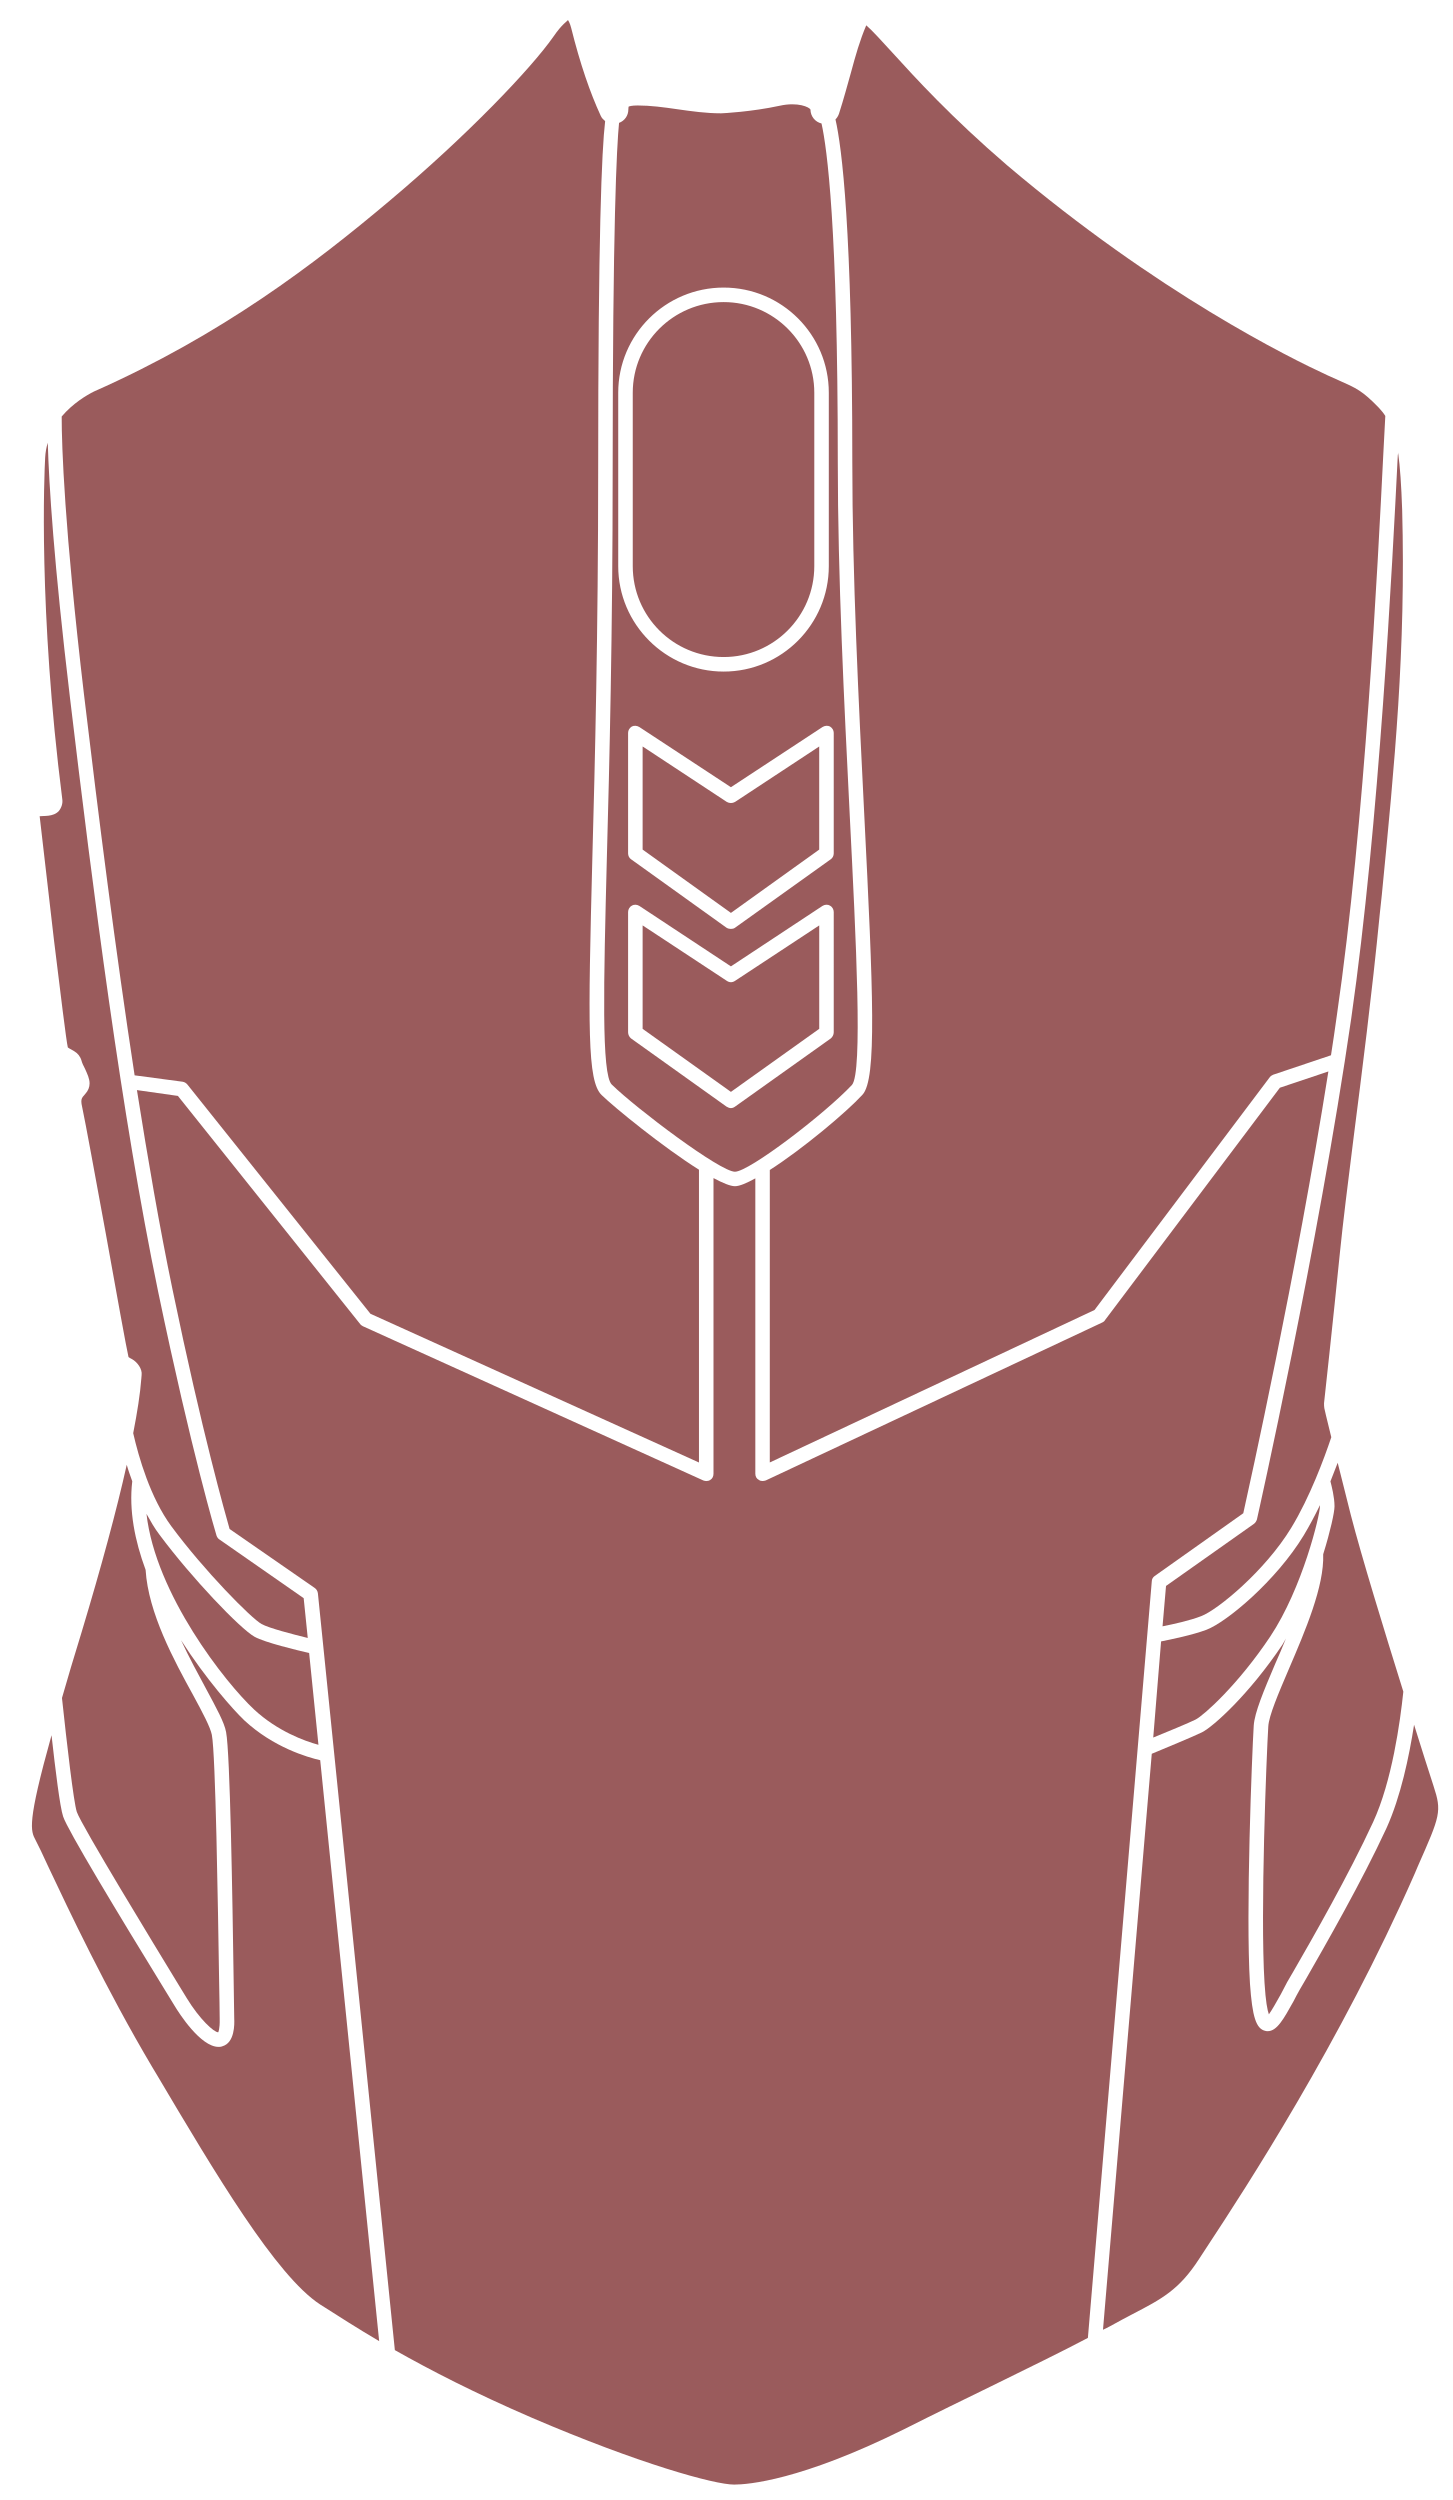
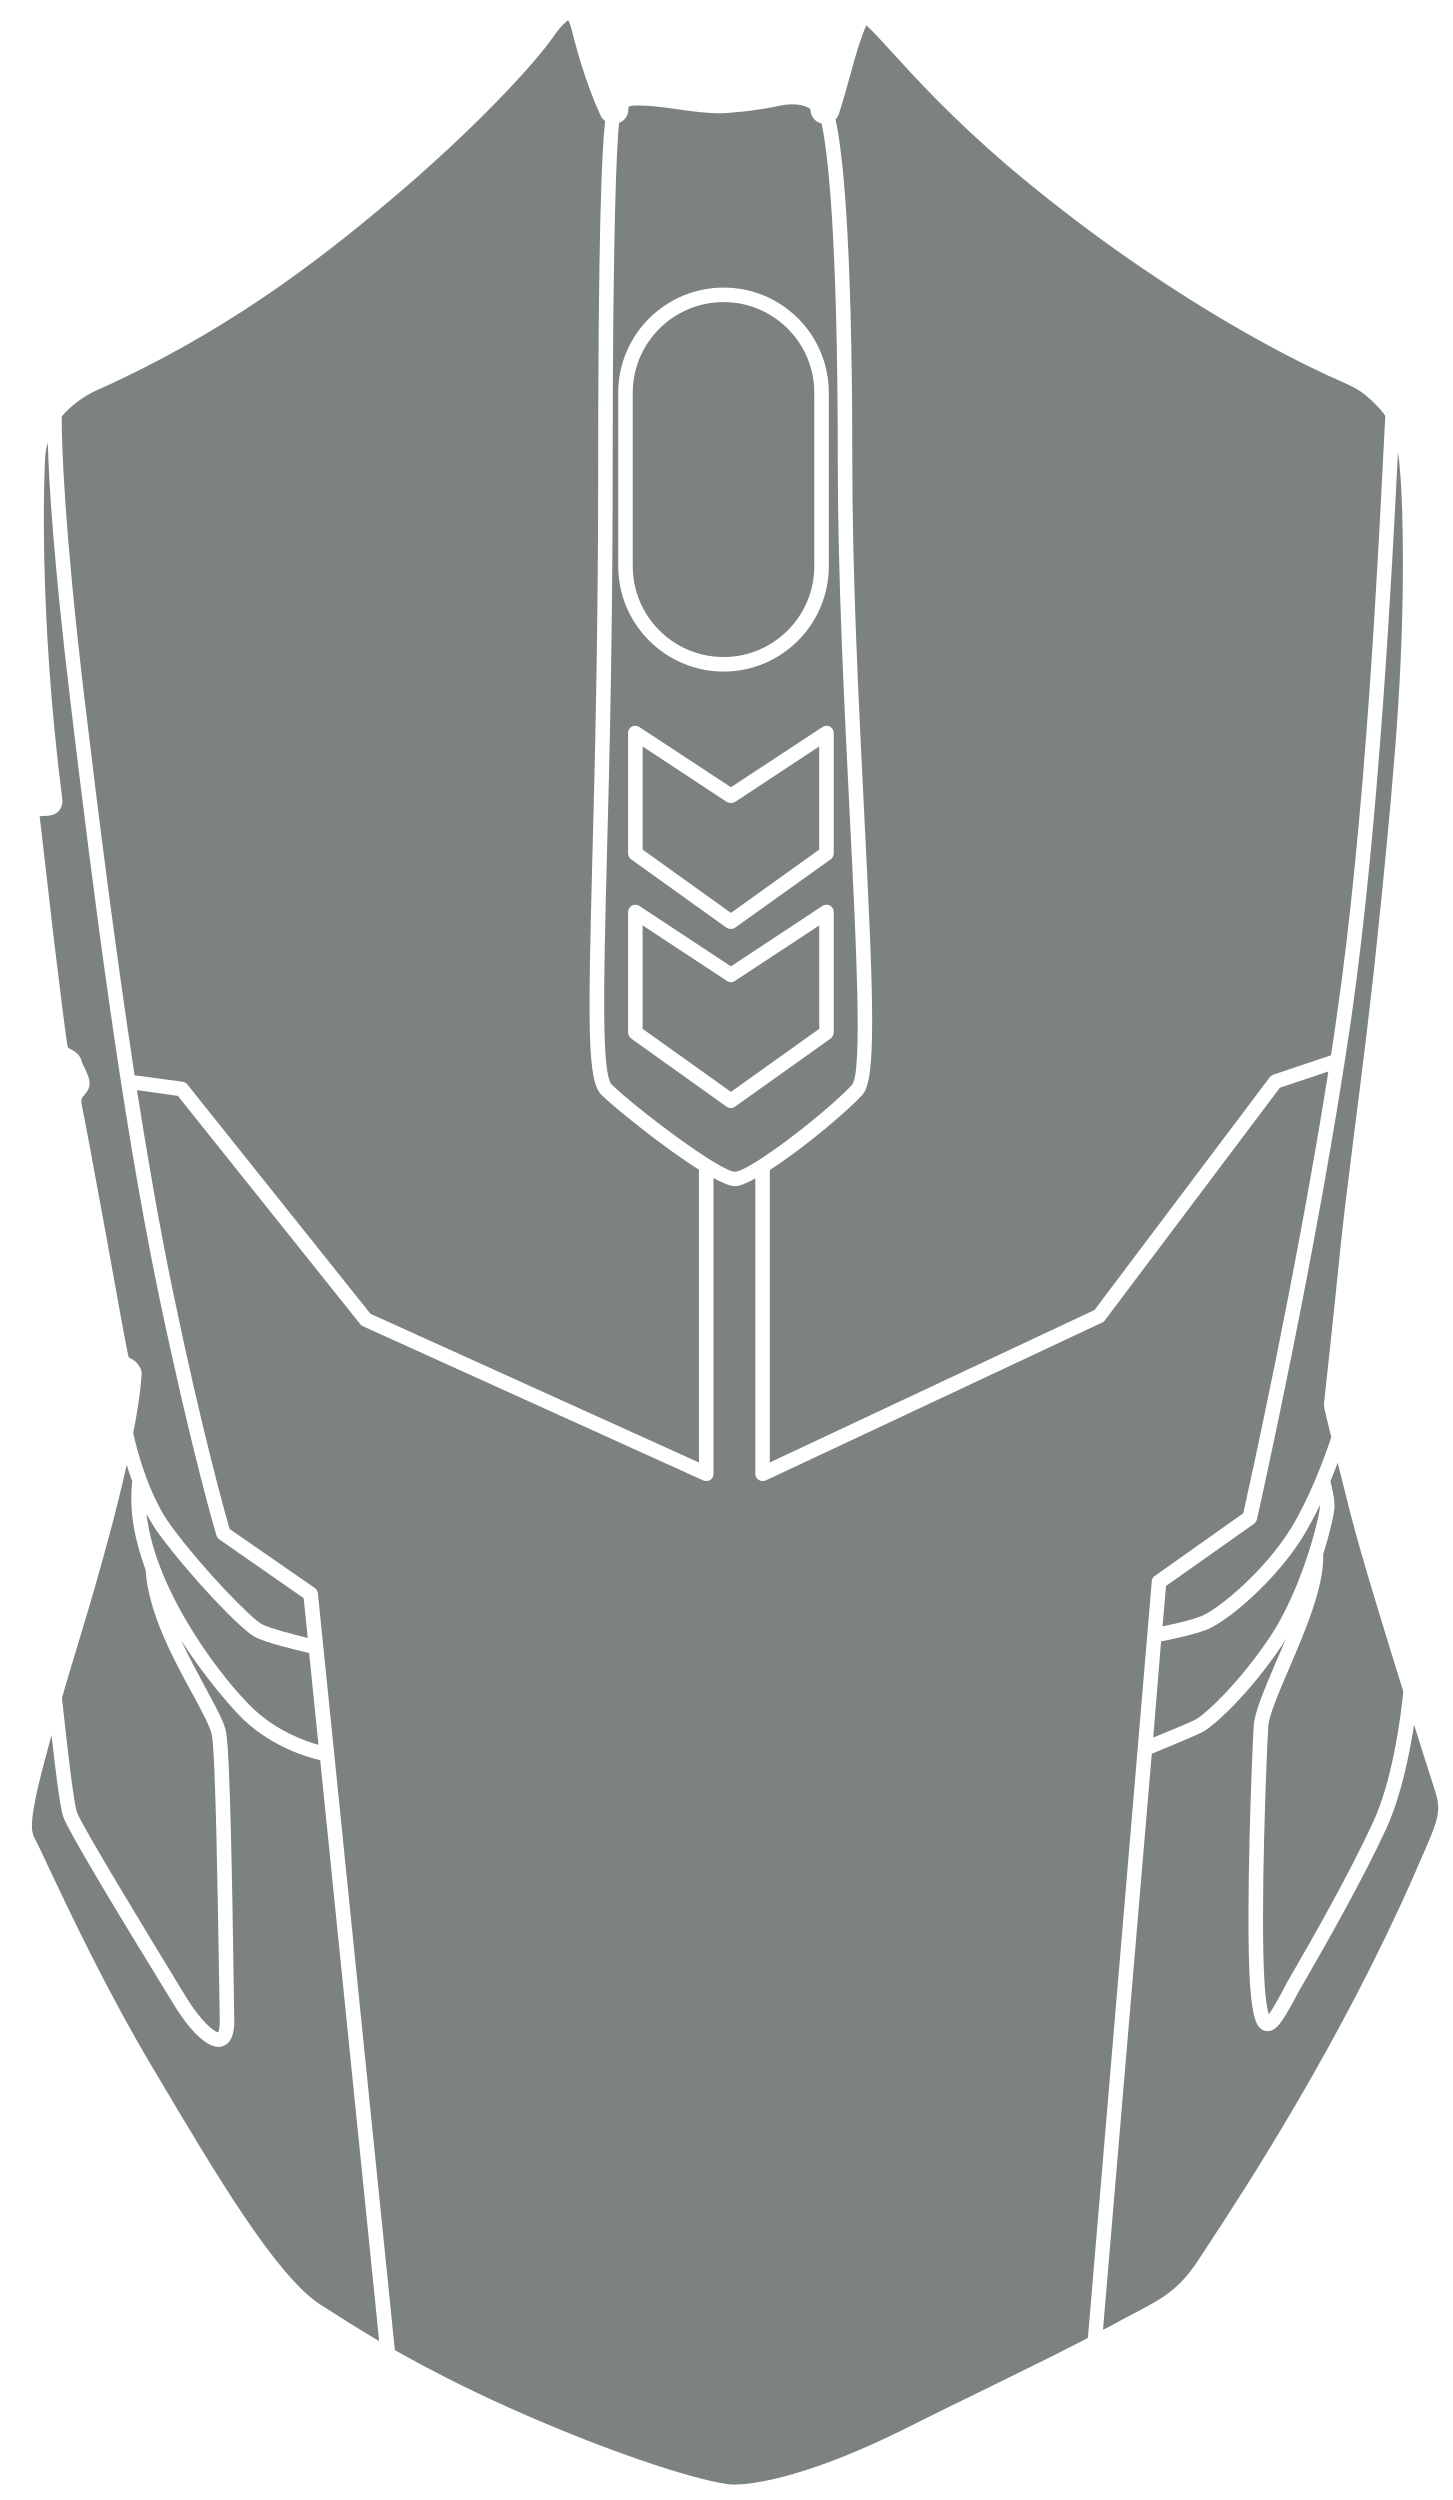
- <svg xmlns="http://www.w3.org/2000/svg" width="280pt" height="482pt" version="1.1" viewBox="0 0 280 482" id="svg380" fill="#9A5B5C">
+ <svg xmlns="http://www.w3.org/2000/svg" width="280pt" height="482pt" version="1.1" viewBox="0 0 280 482" id="svg380" fill="#7C827D">
  <defs id="defs350">
    <symbol id="u" overflow="visible">
      <path d="m 18.766,-1.125 c -0.969,0.5 -1.98,0.875 -3.031,1.125 -1.043,0.258 -2.137,0.391 -3.281,0.391 -3.398,0 -6.09,-0.945 -8.078,-2.844 -1.992,-1.906 -2.984,-4.484 -2.984,-7.734 0,-3.258 0.992,-5.836 2.984,-7.734 1.988,-1.906 4.68,-2.859 8.078,-2.859 1.145,0 2.238,0.133 3.281,0.391 1.051,0.25 2.062,0.625 3.031,1.125 v 4.219 c -0.98,-0.656 -1.945,-1.141 -2.891,-1.453 -0.949,-0.312 -1.949,-0.469 -3,-0.469 -1.875,0 -3.352,0.605 -4.422,1.812 -1.074,1.199 -1.609,2.856 -1.609,4.969 0,2.106 0.535,3.762 1.609,4.969 1.07,1.199 2.547,1.797 4.422,1.797 1.051,0 2.051,-0.148 3,-0.453 0.945,-0.312 1.91,-0.801 2.891,-1.469 z" id="path287" />
    </symbol>
    <symbol id="b" overflow="visible">
      <path d="m 13.734,-11.141 c -0.438,-0.195 -0.871,-0.344 -1.297,-0.438 -0.418,-0.102 -0.84,-0.156 -1.266,-0.156 -1.262,0 -2.231,0.406 -2.906,1.219 -0.68,0.805 -1.016,1.953 -1.016,3.453 v 7.062 H 2.359 v -15.312 h 4.891 v 2.516 c 0.625,-1 1.344,-1.727 2.156,-2.188 0.82,-0.469 1.801,-0.703 2.938,-0.703 0.164,0 0.344,0.012 0.531,0.031 0.195,0.012 0.477,0.039 0.844,0.078 z" id="path290" />
    </symbol>
    <symbol id="a" overflow="visible">
      <path d="m 17.641,-7.703 v 1.406 H 6.188 c 0.125,1.148 0.539,2.008 1.25,2.578 0.707,0.574 1.703,0.859 2.984,0.859 1.031,0 2.082,-0.148 3.156,-0.453 1.082,-0.312 2.191,-0.773 3.328,-1.391 v 3.766 c -1.156,0.438 -2.312,0.766 -3.469,0.984 -1.156,0.227 -2.312,0.344 -3.469,0.344 -2.773,0 -4.93,-0.703 -6.469,-2.109 -1.531,-1.406 -2.297,-3.379 -2.297,-5.922 0,-2.5 0.754,-4.461 2.266,-5.891 1.508,-1.438 3.582,-2.156 6.219,-2.156 2.406,0 4.332,0.73 5.781,2.188 1.445,1.449 2.172,3.383 2.172,5.797 z m -5.031,-1.625 c 0,-0.926 -0.273,-1.672 -0.812,-2.234 -0.543,-0.57 -1.25,-0.859 -2.125,-0.859 -0.949,0 -1.719,0.266 -2.312,0.797 -0.594,0.531 -0.965,1.297 -1.109,2.297 z" id="path293" />
    </symbol>
    <symbol id="k" overflow="visible">
      <path d="m 9.219,-6.891 c -1.023,0 -1.793,0.172 -2.312,0.516 -0.512,0.344 -0.766,0.855 -0.766,1.531 0,0.625 0.207,1.117 0.625,1.469 0.414,0.344 0.988,0.516 1.719,0.516 0.926,0 1.703,-0.328 2.328,-0.984 0.633,-0.664 0.953,-1.492 0.953,-2.484 v -0.562 z m 7.469,-1.844 V 0 h -4.922 v -2.266 c -0.656,0.93 -1.398,1.605 -2.219,2.031 -0.824,0.414 -1.824,0.625 -3,0.625 -1.586,0 -2.871,-0.457 -3.859,-1.375 -0.992,-0.926 -1.484,-2.129 -1.484,-3.609 0,-1.789 0.613,-3.102 1.844,-3.938 1.238,-0.844 3.18,-1.266 5.828,-1.266 h 2.891 v -0.391 c 0,-0.77 -0.309,-1.332 -0.922,-1.688 -0.617,-0.363 -1.57,-0.547 -2.859,-0.547 -1.055,0 -2.031,0.105 -2.938,0.312 -0.898,0.211 -1.73,0.523 -2.5,0.938 v -3.734 c 1.039,-0.25 2.086,-0.441 3.141,-0.578 1.062,-0.133 2.125,-0.203 3.188,-0.203 2.758,0 4.75,0.547 5.969,1.641 1.227,1.086 1.844,2.856 1.844,5.312 z" id="path296" />
    </symbol>
    <symbol id="d" overflow="visible">
      <path d="m 7.703,-19.656 v 4.344 H 12.75 v 3.5 H 7.703 v 6.5 c 0,0.711 0.141,1.188 0.422,1.438 0.281,0.25 0.836,0.375 1.672,0.375 h 2.516 v 3.5 h -4.188 c -1.938,0 -3.312,-0.398 -4.125,-1.203 -0.805,-0.812 -1.203,-2.18 -1.203,-4.109 v -6.5 h -2.422 v -3.5 h 2.422 v -4.344 z" id="path299" />
    </symbol>
    <symbol id="j" overflow="visible">
      <path d="m 12.766,-13.078 v -8.203 h 4.922 V -1e-4 H 12.766 v -2.219 c -0.668,0.906 -1.406,1.57 -2.219,1.984 -0.813,0.414 -1.758,0.625 -2.828,0.625 -1.887,0 -3.434,-0.75 -4.641,-2.25 -1.211,-1.5 -1.812,-3.426 -1.812,-5.781 0,-2.363 0.602,-4.297 1.812,-5.797 1.207,-1.5 2.754,-2.25 4.641,-2.25 1.062,0 2,0.215 2.812,0.641 0.82,0.43 1.566,1.086 2.234,1.969 z m -3.219,9.922 c 1.039,0 1.836,-0.379 2.391,-1.141 0.551,-0.77 0.828,-1.883 0.828,-3.344 0,-1.457 -0.277,-2.566 -0.828,-3.328 -0.555,-0.77 -1.352,-1.156 -2.391,-1.156 -1.043,0 -1.84,0.387 -2.391,1.156 -0.555,0.762 -0.828,1.871 -0.828,3.328 0,1.461 0.273,2.574 0.828,3.344 0.551,0.762 1.348,1.141 2.391,1.141 z" id="path302" />
    </symbol>
    <symbol id="i" overflow="visible">
      <path d="m 10.5,-3.156 c 1.051,0 1.852,-0.379 2.406,-1.141 0.551,-0.77 0.828,-1.883 0.828,-3.344 0,-1.457 -0.277,-2.566 -0.828,-3.328 -0.555,-0.77 -1.355,-1.156 -2.406,-1.156 -1.055,0 -1.859,0.387 -2.422,1.156 -0.555,0.773 -0.828,1.883 -0.828,3.328 0,1.449 0.273,2.559 0.828,3.328 0.562,0.773 1.367,1.156 2.422,1.156 z m -3.25,-9.922 c 0.676,-0.883 1.422,-1.539 2.234,-1.969 0.82,-0.426 1.766,-0.641 2.828,-0.641 1.895,0 3.445,0.75 4.656,2.25 1.207,1.5 1.812,3.434 1.812,5.797 0,2.356 -0.605,4.281 -1.812,5.781 -1.211,1.5 -2.762,2.25 -4.656,2.25 -1.062,0 -2.008,-0.211 -2.828,-0.625 C 8.672,-0.66 7.926,-1.32 7.25,-2.219 V -2e-5 H 2.359 v -21.281 H 7.25 Z" id="path305" />
    </symbol>
    <symbol id="h" overflow="visible">
      <path d="m 0.344,-15.312 h 4.891 l 4.125,10.391 3.5,-10.391 h 4.891 l -6.438,16.766 c -0.648,1.695 -1.402,2.883 -2.266,3.562 -0.867,0.688 -2,1.031 -3.406,1.031 H 2.797 V 2.829 h 1.531 c 0.832,0 1.438,-0.137 1.812,-0.406 C 6.523,2.161 6.82,1.692 7.031,1.016 L 7.172,0.595 Z" id="path308" />
    </symbol>
    <symbol id="g" overflow="visible">
      <path d="M 14.953,-3.719 H 6.734 L 5.422,0 H 0.141 L 7.703,-20.406 h 6.266 L 21.531,0 H 16.25 Z M 8.047,-7.5 h 5.578 l -2.781,-8.125 z" id="path311" />
    </symbol>
    <symbol id="t" overflow="visible">
      <path d="M 2.359,-21.281 H 7.25 V 0 H 2.359 Z" id="path314" />
    </symbol>
    <symbol id="c" overflow="visible">
      <path d="m 9.641,-12.188 c -1.086,0 -1.914,0.391 -2.484,1.172 -0.574,0.781 -0.859,1.906 -0.859,3.375 0,1.469 0.285,2.594 0.859,3.375 0.57,0.773 1.398,1.156 2.484,1.156 1.062,0 1.875,-0.383 2.438,-1.156 0.57,-0.781 0.859,-1.906 0.859,-3.375 0,-1.469 -0.289,-2.594 -0.859,-3.375 -0.562,-0.781 -1.375,-1.172 -2.438,-1.172 z m 0,-3.5 c 2.633,0 4.691,0.715 6.172,2.141 1.477,1.418 2.219,3.387 2.219,5.906 0,2.512 -0.742,4.481 -2.219,5.906 C 14.332,-0.317 12.273,0.39 9.641,0.39 6.992,0.39 4.926,-0.317 3.438,-1.735 1.945,-3.161 1.203,-5.13 1.203,-7.641 c 0,-2.519 0.742,-4.488 2.234,-5.906 1.488,-1.426 3.555,-2.141 6.203,-2.141 z" id="path317" />
    </symbol>
    <symbol id="f" overflow="visible">
      <path d="M 17.75,-9.328 V 0 h -4.922 v -7.141 c 0,-1.32 -0.031,-2.234 -0.094,-2.734 -0.062,-0.5 -0.168,-0.867 -0.312,-1.109 -0.188,-0.312 -0.449,-0.555 -0.781,-0.734 -0.324,-0.176 -0.695,-0.266 -1.109,-0.266 -1.023,0 -1.824,0.398 -2.406,1.188 -0.586,0.781 -0.875,1.871 -0.875,3.266 V -1e-4 H 2.359 v -15.312 H 7.25 v 2.234 c 0.738,-0.883 1.52,-1.539 2.344,-1.969 0.832,-0.426 1.75,-0.641 2.75,-0.641 1.77,0 3.113,0.547 4.031,1.641 0.914,1.086 1.375,2.656 1.375,4.719 z" id="path320" />
    </symbol>
    <symbol id="e" overflow="visible">
      <path d="m 12.422,-21.281 v 3.219 H 9.719 c -0.688,0 -1.172,0.125 -1.453,0.375 -0.273,0.25 -0.406,0.688 -0.406,1.312 v 1.062 h 4.188 v 3.5 H 7.86 V -2e-4 h -4.891 v -11.812 h -2.438 v -3.5 h 2.438 v -1.062 c 0,-1.664 0.461,-2.898 1.391,-3.703 0.926,-0.801 2.367,-1.203 4.328,-1.203 z" id="path323" />
    </symbol>
    <symbol id="s" overflow="visible">
      <path d="m 0.422,-15.312 h 4.891 l 3.828,10.578 3.797,-10.578 h 4.906 L 11.812,0 h -5.375 z" id="path326" />
    </symbol>
    <symbol id="r" overflow="visible">
      <path d="m 16.547,-12.766 c 0.613,-0.945 1.348,-1.672 2.203,-2.172 0.852,-0.5 1.789,-0.75 2.812,-0.75 1.758,0 3.098,0.547 4.016,1.641 0.926,1.086 1.391,2.656 1.391,4.719 V -4e-4 h -4.922 v -7.984 -0.359 c 0.008,-0.133 0.016,-0.32 0.016,-0.562 0,-1.082 -0.164,-1.863 -0.484,-2.344 -0.312,-0.488 -0.824,-0.734 -1.531,-0.734 -0.93,0 -1.648,0.387 -2.156,1.156 -0.512,0.762 -0.773,1.867 -0.781,3.312 v 7.516 h -4.922 v -7.984 c 0,-1.695 -0.148,-2.785 -0.438,-3.266 -0.293,-0.488 -0.812,-0.734 -1.562,-0.734 -0.938,0 -1.664,0.387 -2.172,1.156 -0.512,0.762 -0.766,1.859 -0.766,3.297 v 7.531 h -4.922 v -15.312 h 4.922 v 2.234 c 0.602,-0.863 1.289,-1.516 2.062,-1.953 0.781,-0.438 1.641,-0.656 2.578,-0.656 1.062,0 2,0.258 2.812,0.766 0.812,0.512 1.426,1.23 1.844,2.156 z" id="path329" />
    </symbol>
    <symbol id="q" overflow="visible">
      <path d="M 17.75,-9.328 V 0 h -4.922 v -7.109 c 0,-1.344 -0.031,-2.266 -0.094,-2.766 -0.062,-0.5 -0.168,-0.867 -0.312,-1.109 -0.188,-0.312 -0.449,-0.555 -0.781,-0.734 -0.324,-0.176 -0.695,-0.266 -1.109,-0.266 -1.023,0 -1.824,0.398 -2.406,1.188 -0.586,0.781 -0.875,1.871 -0.875,3.266 V -1e-4 H 2.359 v -21.281 H 7.25 v 8.203 c 0.738,-0.883 1.52,-1.539 2.344,-1.969 0.832,-0.426 1.75,-0.641 2.75,-0.641 1.77,0 3.113,0.547 4.031,1.641 0.914,1.086 1.375,2.656 1.375,4.719 z" id="path332" />
    </symbol>
    <symbol id="p" overflow="visible">
      <path d="m 2.578,-20.406 h 5.875 l 7.422,14 v -14 h 4.984 V 0 h -5.875 L 7.562,-14 V 0 H 2.578 Z" id="path335" />
    </symbol>
    <symbol id="o" overflow="visible">
      <path d="m 2.188,-5.969 v -9.344 h 4.922 v 1.531 c 0,0.836 -0.008,1.875 -0.016,3.125 -0.012,1.25 -0.016,2.086 -0.016,2.5 0,1.242 0.031,2.133 0.094,2.672 0.07,0.543 0.18,0.934 0.328,1.172 0.207,0.324 0.473,0.574 0.797,0.75 0.32,0.168 0.691,0.25 1.109,0.25 1.02,0 1.82,-0.391 2.406,-1.172 0.582,-0.781 0.875,-1.867 0.875,-3.266 v -7.562 h 4.891 V -6e-4 H 12.688 V -2.219 C 11.945,-1.321 11.164,-0.661 10.344,-0.235 9.519,0.179 8.609,0.39 7.609,0.39 5.848,0.39 4.504,-0.149 3.578,-1.235 2.648,-2.317 2.188,-3.895 2.188,-5.969 Z" id="path338" />
    </symbol>
    <symbol id="n" overflow="visible">
      <path d="m 2.578,-20.406 h 8.734 c 2.594,0 4.582,0.578 5.969,1.734 1.395,1.148 2.094,2.789 2.094,4.922 0,2.137 -0.699,3.781 -2.094,4.938 -1.387,1.156 -3.375,1.734 -5.969,1.734 H 7.828 V 3e-4 h -5.25 z m 5.25,3.812 v 5.703 H 10.75 c 1.02,0 1.805,-0.25 2.359,-0.75 0.562,-0.5 0.844,-1.203 0.844,-2.109 0,-0.914 -0.281,-1.617 -0.844,-2.109 -0.555,-0.488 -1.34,-0.734 -2.359,-0.734 z" id="path341" />
    </symbol>
    <symbol id="m" overflow="visible">
      <path d="M 2.359,-15.312 H 7.25 v 15.031 c 0,2.051 -0.496,3.617 -1.484,4.703 -0.98,1.082 -2.406,1.625 -4.281,1.625 H -0.938 V 2.828 h 0.859 c 0.926,0 1.562,-0.211 1.906,-0.625 0.352,-0.418 0.531,-1.246 0.531,-2.484 z m 0,-5.969 H 7.25 v 4 H 2.359 Z" id="path344" />
    </symbol>
    <symbol id="l" overflow="visible">
      <path d="m 14.719,-14.828 v 3.984 c -0.656,-0.457 -1.324,-0.797 -2,-1.016 -0.668,-0.219 -1.359,-0.328 -2.078,-0.328 -1.367,0 -2.434,0.402 -3.203,1.203 -0.762,0.793 -1.141,1.906 -1.141,3.344 0,1.43 0.379,2.543 1.141,3.344 0.77,0.793 1.836,1.188 3.203,1.188 0.758,0 1.484,-0.109 2.172,-0.328 0.688,-0.227 1.32,-0.566 1.906,-1.016 v 4 c -0.762,0.281 -1.539,0.488 -2.328,0.625 -0.781,0.145 -1.574,0.219 -2.375,0.219 -2.762,0 -4.922,-0.707 -6.484,-2.125 -1.555,-1.414 -2.328,-3.383 -2.328,-5.906 0,-2.531 0.773,-4.504 2.328,-5.922 1.562,-1.414 3.723,-2.125 6.484,-2.125 0.801,0 1.594,0.074 2.375,0.219 0.781,0.137 1.555,0.352 2.328,0.641 z" id="path347" />
    </symbol>
  </defs>
  <g id="g378" transform="translate(-211.0946,-38.73341)">
    <path d="m 225.9,388.06 c -0.617,-1.902 -1.902,-13.047 -2.856,-21.953 1.062,-3.695 2.297,-7.894 3.809,-12.77 3.809,-12.656 6.719,-23.406 8.68,-32.199 0.281,1.062 0.672,2.07 1.062,3.191 -0.672,5.602 0.504,11.48 2.574,17.078 0.504,8.289 5.488,17.473 9.184,24.191 1.793,3.305 3.305,6.16 3.586,7.617 0.727,3.754 1.176,33.098 1.398,47.207 0.055,3.305 0.113,5.938 0.113,7.504 0.055,2.07 -0.281,2.633 -0.281,2.633 -0.84,0 -3.586,-2.519 -6.047,-6.551 l -1.68,-2.742 c -4.59,-7.559 -18.645,-30.574 -19.543,-33.207 z" id="path352" />
    <path d="m 235.87,300.37 c -0.281,-1.062 -2.465,-13.105 -4.367,-23.742 -2.07,-11.312 -4.031,-21.953 -4.426,-23.742 -0.504,-2.238 -0.391,-2.297 0.504,-3.305 0.504,-0.559 0.785,-1.23 0.785,-1.961 0,-0.953 -0.449,-1.848 -0.895,-2.856 -0.281,-0.504 -0.559,-1.121 -0.672,-1.566 -0.223,-0.785 -0.727,-1.398 -1.398,-1.793 -0.953,-0.504 -1.23,-0.727 -1.23,-0.727 -0.281,-1.121 -1.457,-10.754 -2.688,-20.832 -1.176,-10.078 -2.406,-20.719 -2.742,-23.742 0.672,-0.113 2.633,0.168 3.695,-1.008 0.504,-0.617 0.785,-1.457 0.672,-2.238 -4.648,-36.512 -3.473,-63 -3.305,-65.91 0.055,-1.008 0.223,-1.961 0.504,-2.856 0.223,8.062 1.176,23.129 4.258,49 4.481,37.633 9.969,80.641 17.023,114.69 6.496,31.191 11.199,46.871 11.258,47.039 0.113,0.281 0.281,0.559 0.559,0.727 l 16.238,11.312 0.785,7.672 c -2.969,-0.727 -7.504,-1.902 -8.902,-2.688 -1.961,-1.062 -11.09,-10.305 -17.414,-18.871 -4.031,-5.488 -6.273,-13.273 -7.336,-17.922 0.785,-4.031 1.344,-7.559 1.566,-10.527 l 0.055,-0.672 c 0.168,-1.176 -0.84,-2.519 -1.848,-3.078 -0.23,-0.121 -0.566,-0.289 -0.68,-0.402 z" id="path354" />
    <path d="m 260.17,354.3 c 2.016,1.121 8.121,2.574 10.527,3.137 l 1.793,17.695 c -2.688,-0.727 -7.894,-2.633 -12.375,-6.777 -5.543,-5.152 -19.039,-22.289 -20.777,-37.742 0.785,1.398 1.566,2.801 2.519,4.031 6.16,8.289 15.512,18.086 18.312,19.656 z" id="path356" />
    <path d="m 272.83,378.1 11.367,112 c -4.199,-2.465 -7.84,-4.816 -11.367,-7.055 -8.512,-5.543 -20.215,-25.258 -31.527,-44.352 l -0.84,-1.398 c -8.961,-15.121 -16.129,-30.352 -19.992,-38.527 -1.176,-2.574 -2.07,-4.426 -2.519,-5.266 -0.953,-1.793 -1.68,-3.191 3.078,-20.215 0.727,6.551 1.625,13.887 2.238,15.68 0.84,2.574 10.473,18.535 19.824,33.77 l 1.68,2.742 c 0.84,1.398 4.984,7.894 8.457,7.894 0.223,0 0.449,0 0.727,-0.113 2.406,-0.672 2.352,-4.258 2.297,-5.375 l -0.113,-7.504 c -0.223,-15.289 -0.672,-43.68 -1.457,-47.711 -0.336,-1.848 -1.848,-4.594 -3.863,-8.344 -1.512,-2.801 -3.246,-5.992 -4.816,-9.352 4.816,7.504 10.023,13.383 12.207,15.457 5.606,5.203 12.156,7.106 14.621,7.668 z" id="path358" />
    <path d="m 227.3,172.74 c -3.809,-32.367 -4.312,-47.992 -4.312,-53.703 2.129,-2.519 4.762,-4.09 6.215,-4.816 24.754,-10.977 42.672,-24.695 56.953,-36.734 15.062,-12.656 27.328,-25.535 31.641,-31.695 1.68,-2.465 2.742,-3.023 2.801,-3.191 0.113,0.168 0.391,0.617 0.617,1.512 1.734,6.945 3.641,12.488 5.711,16.969 0.168,0.391 0.504,0.727 0.84,1.008 -0.672,5.769 -1.344,21.895 -1.344,67.594 0,30.855 -0.617,56.055 -1.121,74.426 -0.84,32.648 -1.008,43.062 1.793,45.754 2.465,2.406 11.816,10.023 18.762,14.391 v 56.449 l -63.336,-28.672 -35.281,-44.184 c -0.223,-0.281 -0.559,-0.504 -0.953,-0.559 l -9.238,-1.23 c -3.699,-24.203 -6.945,-49.793 -9.746,-73.316 z" id="path360" />
    <path d="m 352.8,193.35 16.238,-10.695 v 19.879 l -17.023,12.207 -17.023,-12.207 v -19.879 l 16.238,10.695 c 0.504,0.281 1.066,0.281 1.57,0 z" id="path362" />
    <path d="m 352.8,227.85 c -0.504,0.336 -1.062,0.336 -1.566,0 l -16.238,-10.695 v 19.938 l 17.023,12.152 17.023,-12.152 v -19.938 z m 0,0 c -0.504,0.336 -1.062,0.336 -1.566,0 l -16.238,-10.695 v 19.938 l 17.023,12.152 17.023,-12.152 v -19.938 z m 22.117,-32.09 c -1.062,-21.449 -2.297,-45.754 -2.297,-67.984 0,-45.305 -2.07,-60.48 -3.137,-65.238 -1.23,-0.281 -2.129,-1.398 -2.129,-2.688 -0.223,-0.449 -2.406,-1.512 -5.938,-0.727 -5.434,1.176 -10.977,1.457 -11.258,1.457 h -0.113 c -2.801,0 -5.602,-0.391 -8.344,-0.785 -2.688,-0.391 -5.207,-0.727 -7.672,-0.727 -1.176,0 -1.625,0.168 -1.734,0.223 0,0 -0.055,0.223 -0.055,0.559 0,1.176 -0.727,2.184 -1.793,2.574 -0.449,4.594 -1.23,19.488 -1.23,67.258 0,30.91 -0.617,56.113 -1.121,74.48 -0.617,24.246 -1.062,41.719 0.953,43.68 4.762,4.648 20.887,16.801 23.742,16.801 2.742,0 17.305,-11.145 22.566,-16.742 2.082,-2.41 0.793,-27.723 -0.441,-52.141 z m -44.629,-81.309 c 0,-11.199 9.129,-20.273 20.328,-20.273 11.199,0 20.273,9.07 20.273,20.273 v 33.434 c 0,11.199 -9.07,20.328 -20.273,20.328 -11.199,0 -20.328,-9.129 -20.328,-20.328 z m 41.551,123.31 c 0,0.449 -0.223,0.895 -0.559,1.176 l -18.48,13.16 c -0.223,0.168 -0.504,0.281 -0.785,0.281 -0.281,0 -0.559,-0.113 -0.84,-0.281 l -18.426,-13.16 c -0.336,-0.281 -0.559,-0.727 -0.559,-1.176 v -23.184 c 0,-0.504 0.281,-1.008 0.727,-1.23 0.449,-0.281 1.008,-0.223 1.457,0.055 l 17.641,11.648 17.641,-11.648 c 0.449,-0.281 1.008,-0.336 1.457,-0.055 0.449,0.223 0.727,0.727 0.727,1.23 z m 0,-34.492 c 0,0.449 -0.223,0.895 -0.559,1.121 l -18.48,13.215 c -0.223,0.168 -0.504,0.223 -0.785,0.223 -0.281,0 -0.559,-0.055 -0.84,-0.223 l -18.426,-13.215 c -0.336,-0.223 -0.559,-0.672 -0.559,-1.121 v -23.238 c 0,-0.504 0.281,-0.953 0.727,-1.23 0.449,-0.223 1.008,-0.168 1.457,0.113 l 17.641,11.594 17.641,-11.594 c 0.449,-0.281 1.008,-0.336 1.457,-0.113 0.449,0.281 0.727,0.727 0.727,1.23 z m -20.609,24.582 -16.238,-10.695 v 19.938 l 17.023,12.152 17.023,-12.152 V 217.156 L 352.8,227.851 c -0.504,0.336 -1.066,0.336 -1.57,0 z m -0.613,-62.441 c 9.633,0 17.473,-7.84 17.473,-17.527 v -33.434 c 0,-9.633 -7.84,-17.473 -17.473,-17.473 -9.688,0 -17.527,7.84 -17.527,17.473 v 33.434 c -0.004,9.688 7.84,17.527 17.527,17.527 z" id="path364" />
    <path d="m 465.58,328.93 v 0.223 c 0,1.734 -3.359,15.734 -9.574,25.09 -6.16,9.238 -12.77,15.176 -14.391,16.016 -1.23,0.617 -5.543,2.406 -8.176,3.473 l 1.512,-18.535 c 1.961,-0.391 6.047,-1.23 8.734,-2.238 3.977,-1.512 13.496,-9.52 18.762,-18.199 1.117,-1.855 2.184,-3.871 3.133,-5.828 z" id="path366" />
    <path d="m 433.16,343.6 -12.32,145.88 c -4.984,2.633 -11.199,5.656 -18.594,9.297 -5.039,2.465 -10.695,5.207 -16.91,8.344 -19.879,9.855 -30.07,10.641 -32.703,10.641 -3.809,0 -18.367,-4.031 -38.977,-12.879 -11.145,-4.816 -19.488,-9.129 -26.434,-13.047 l -14.84,-145.94 c -0.055,-0.391 -0.281,-0.785 -0.617,-1.008 l -16.406,-11.367 c -0.785,-2.801 -5.207,-18.199 -11.031,-46.312 -2.465,-11.871 -4.703,-24.863 -6.832,-38.305 l 7.894,1.121 35.168,44.016 c 0.113,0.168 0.336,0.281 0.504,0.391 l 65.633,29.734 c 0.168,0.055 0.391,0.113 0.559,0.113 0.281,0 0.559,-0.055 0.785,-0.223 0.391,-0.223 0.617,-0.672 0.617,-1.176 v -57.012 c 1.793,0.953 3.246,1.566 4.144,1.566 0.895,0 2.297,-0.617 3.922,-1.512 v 56.953 c 0,0.504 0.223,0.953 0.672,1.176 0.223,0.168 0.449,0.223 0.727,0.223 0.223,0 0.391,-0.055 0.617,-0.113 l 64.902,-30.465 c 0.223,-0.113 0.391,-0.223 0.504,-0.449 l 33.711,-44.801 9.352,-3.137 c -6.215,39.312 -15.289,80.137 -16.406,85.176 l -17.078,12.098 c -0.34,0.23 -0.562,0.621 -0.562,1.016 z" id="path368" />
    <path d="m 375.42,127.78 c 0,-44.969 -2.016,-60.648 -3.246,-66.023 0.277,-0.281 0.5,-0.617 0.668,-1.066 0.953,-2.969 1.625,-5.543 2.297,-7.894 0.953,-3.527 1.734,-6.273 2.969,-9.184 1.176,1.008 3.078,3.137 4.984,5.207 4.535,4.984 11.367,12.488 22.176,21.785 29.062,24.641 54.602,37.184 61.77,40.488 l 2.129,0.953 c 3.414,1.512 4.594,2.016 7.785,5.32 0.449,0.504 0.895,1.008 1.23,1.566 -0.113,1.902 -0.223,4.426 -0.391,7.449 -1.062,21.168 -3.527,70.84 -8.961,108.19 -0.336,2.519 -0.727,5.039 -1.121,7.617 l -11.148,3.75 c -0.281,0.113 -0.504,0.281 -0.672,0.504 l -33.77,44.855 -62.609,29.398 0.004,-56.391 c 6.383,-4.09 14.785,-11.145 17.863,-14.504 2.801,-2.969 2.07,-19.711 0.336,-54.207 -1.062,-21.395 -2.293,-45.641 -2.293,-67.816 z" id="path370" />
    <path d="m 471.52,330.78 c 2.129,8.23 6.383,22.062 10.137,34.105 -0.617,5.879 -2.184,17.246 -5.824,25.145 -4.703,10.191 -11.648,22.344 -15.398,28.84 l -1.176,2.016 c -0.391,0.785 -0.84,1.566 -1.23,2.352 -0.727,1.289 -1.68,3.023 -2.297,3.863 -0.281,-0.785 -0.617,-2.465 -0.84,-6.106 -0.84,-13.609 0.391,-43.902 0.727,-49.391 0.113,-2.07 1.961,-6.383 3.922,-10.977 3.246,-7.559 6.887,-16.07 6.664,-22.23 1.398,-4.481 2.184,-8.121 2.184,-9.238 0,-1.793 -0.559,-3.922 -0.785,-4.816 0.504,-1.289 0.953,-2.465 1.398,-3.586 0.672,2.742 1.512,6.047 2.519,10.023 z" id="path372" />
    <path d="m 471.63,234.96 c 5.375,-37.465 7.894,-87.191 8.961,-108.47 0.055,-0.168 0.055,-0.336 0.055,-0.504 0.391,2.801 0.617,6.273 0.785,11.031 0.727,26.992 -1.457,48.887 -3.922,74.258 l -0.391,3.641 c -1.512,15.512 -3.473,30.801 -5.039,43.062 -1.121,8.902 -2.07,16.52 -2.633,22.121 -1.344,13.383 -3.078,29.176 -3.078,29.176 0,0.336 0,0.617 0.055,0.953 0,0 0.391,1.793 1.344,5.602 -1.344,4.031 -4.144,11.594 -7.727,17.473 -5.039,8.289 -14.223,15.848 -17.359,17.023 -2.129,0.84 -5.434,1.566 -7.449,1.961 l 0.672,-7.785 16.969,-11.984 c 0.281,-0.223 0.449,-0.504 0.559,-0.84 0.109,-0.508 11.703,-51.918 18.199,-96.715 z" id="path374" />
    <path d="m 487.48,383.08 c 1.625,4.93 1.289,5.711 -3.023,15.457 l -0.617,1.457 c -14.336,32.648 -32.762,60.871 -39.762,71.512 l -1.793,2.742 c -3.863,5.992 -7.223,7.727 -12.824,10.641 -1.344,0.727 -2.801,1.457 -4.367,2.352 -0.391,0.223 -0.895,0.449 -1.344,0.672 l 9.406,-111.05 c 2.129,-0.895 8.121,-3.359 9.688,-4.144 2.129,-1.062 9.07,-7.281 15.512,-16.91 0.223,-0.391 0.449,-0.785 0.672,-1.176 -0.672,1.68 -1.398,3.359 -2.07,4.871 -2.238,5.266 -3.977,9.406 -4.144,11.93 -0.336,5.543 -1.566,36.008 -0.727,49.727 0.449,6.441 1.176,8.734 2.969,9.129 0.168,0.055 0.336,0.055 0.449,0.055 1.793,0 3.078,-2.352 4.984,-5.769 0.391,-0.785 0.785,-1.512 1.23,-2.297 l 1.176,-2.016 c 3.754,-6.551 10.754,-18.762 15.512,-29.062 2.742,-6.047 4.367,-13.777 5.32,-19.938 1.457,4.707 2.801,8.852 3.754,11.816 z" id="path376" />
  </g>
</svg>
